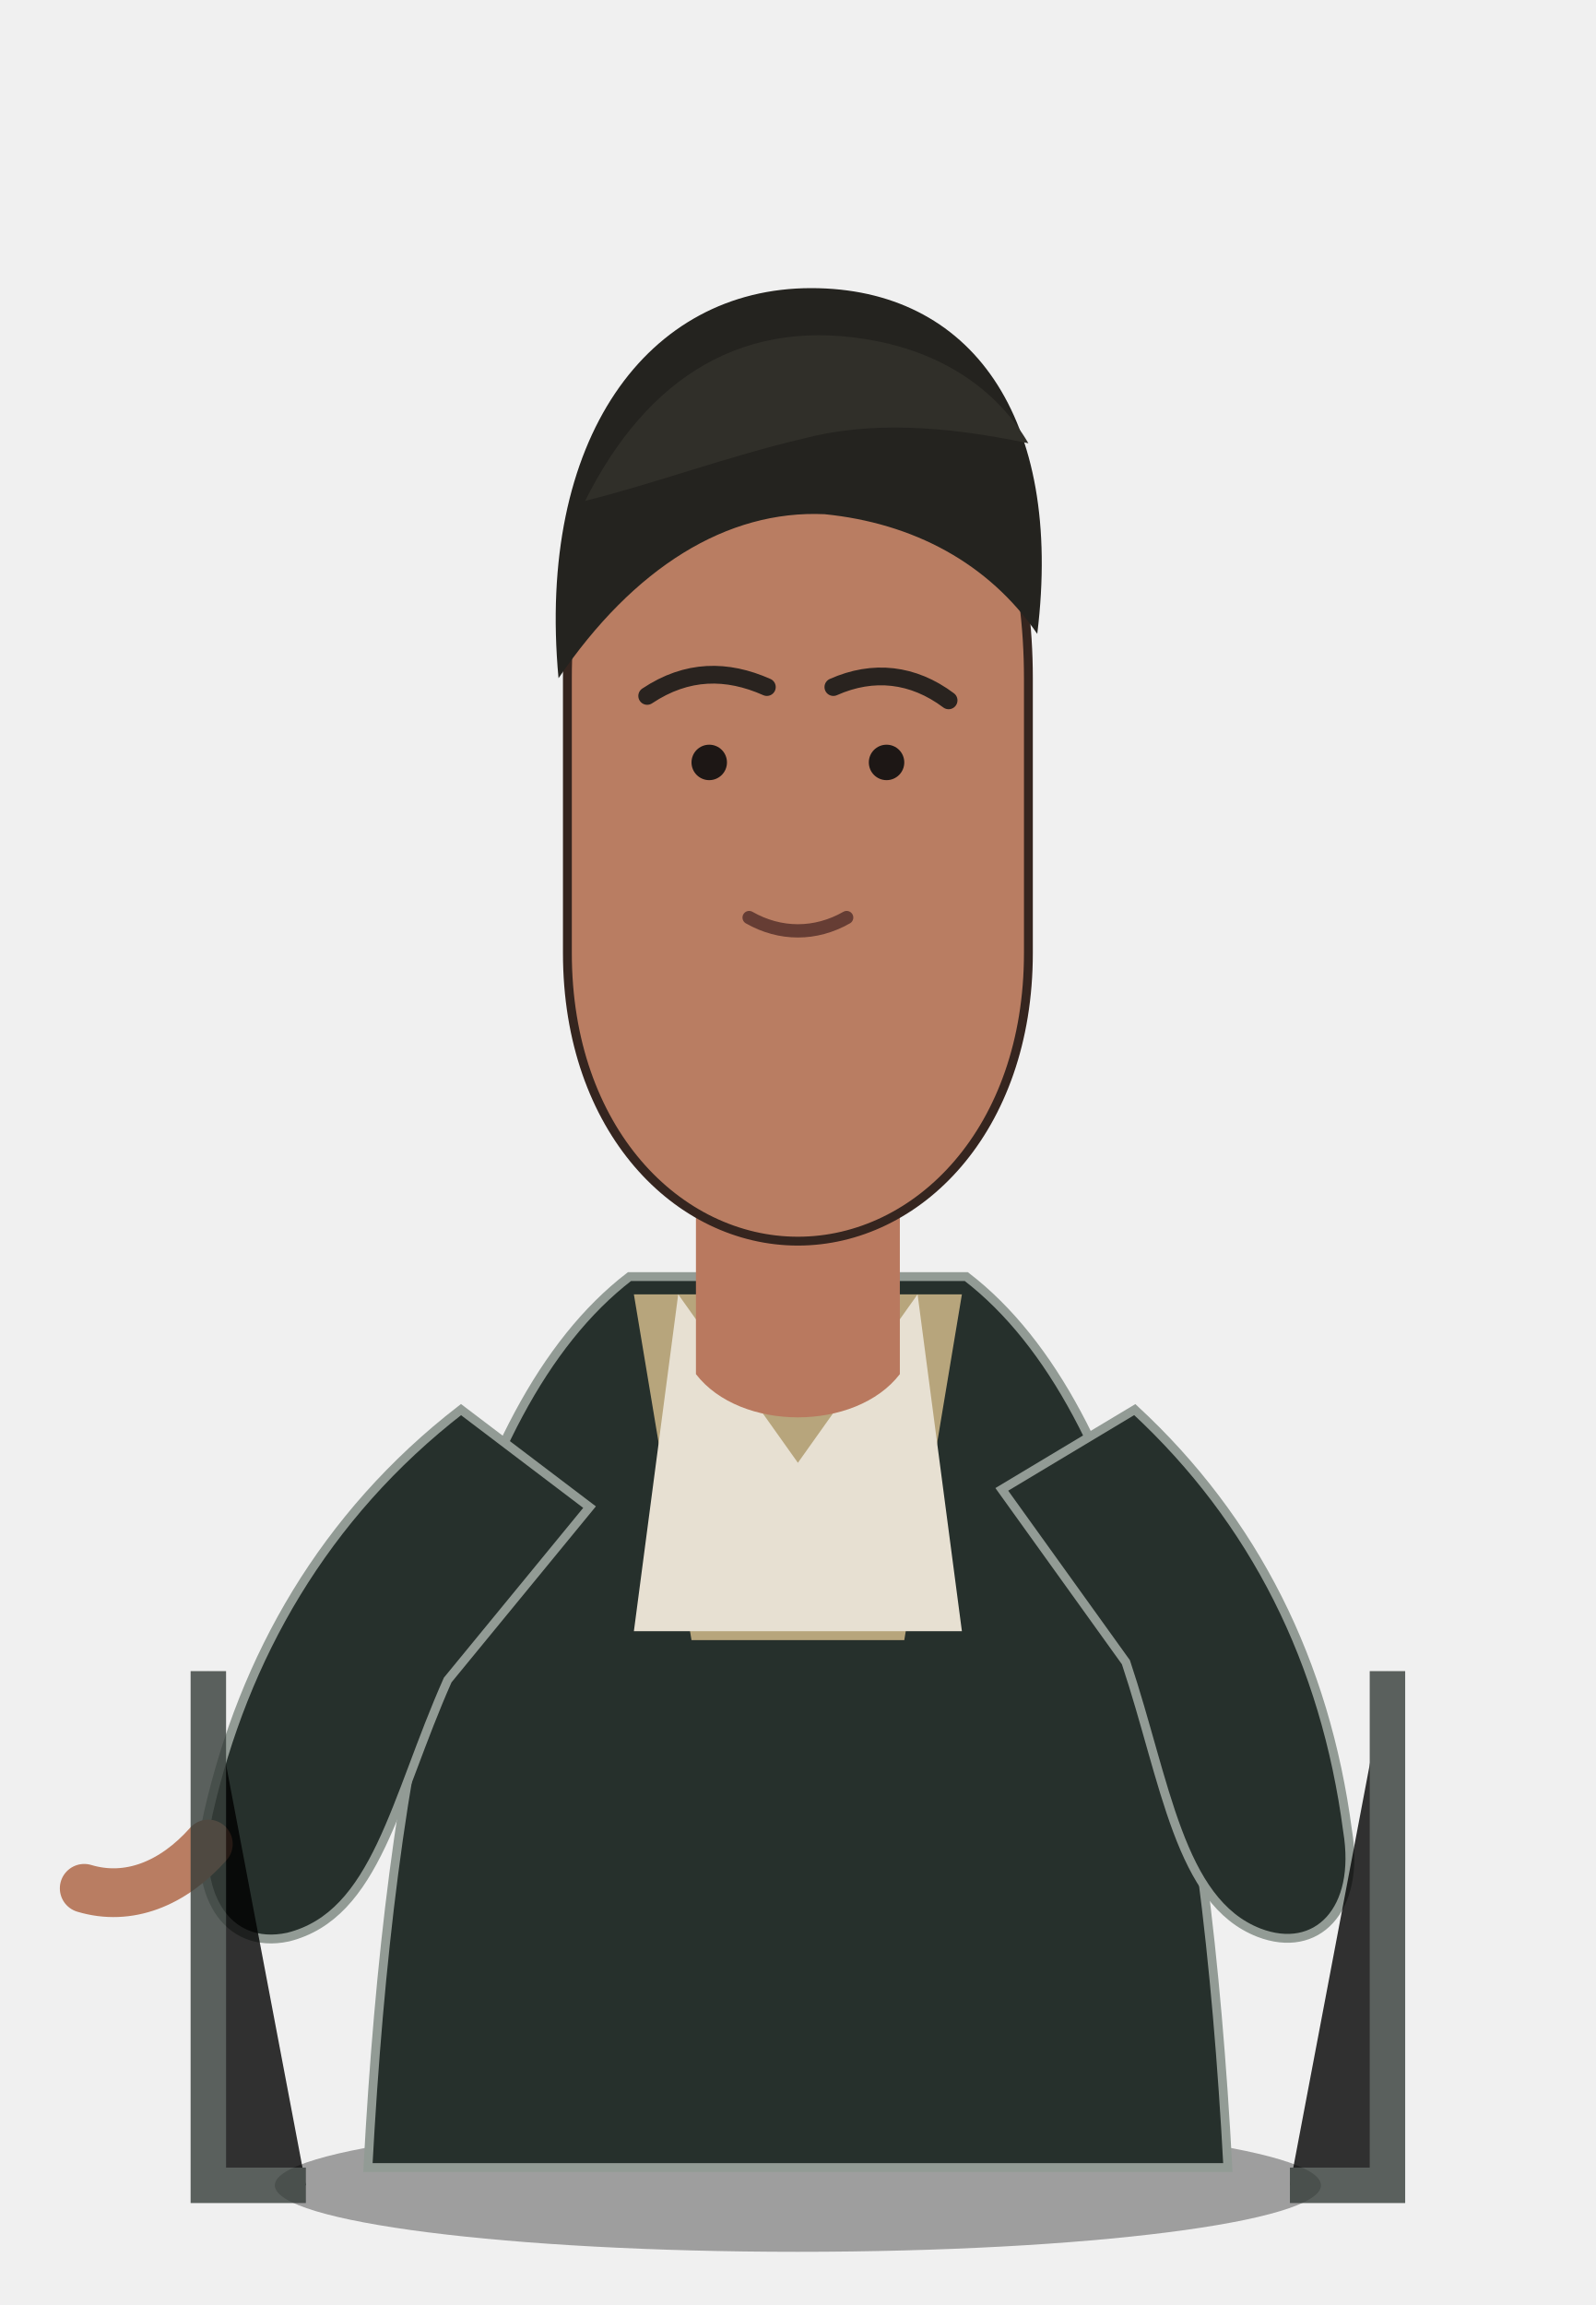
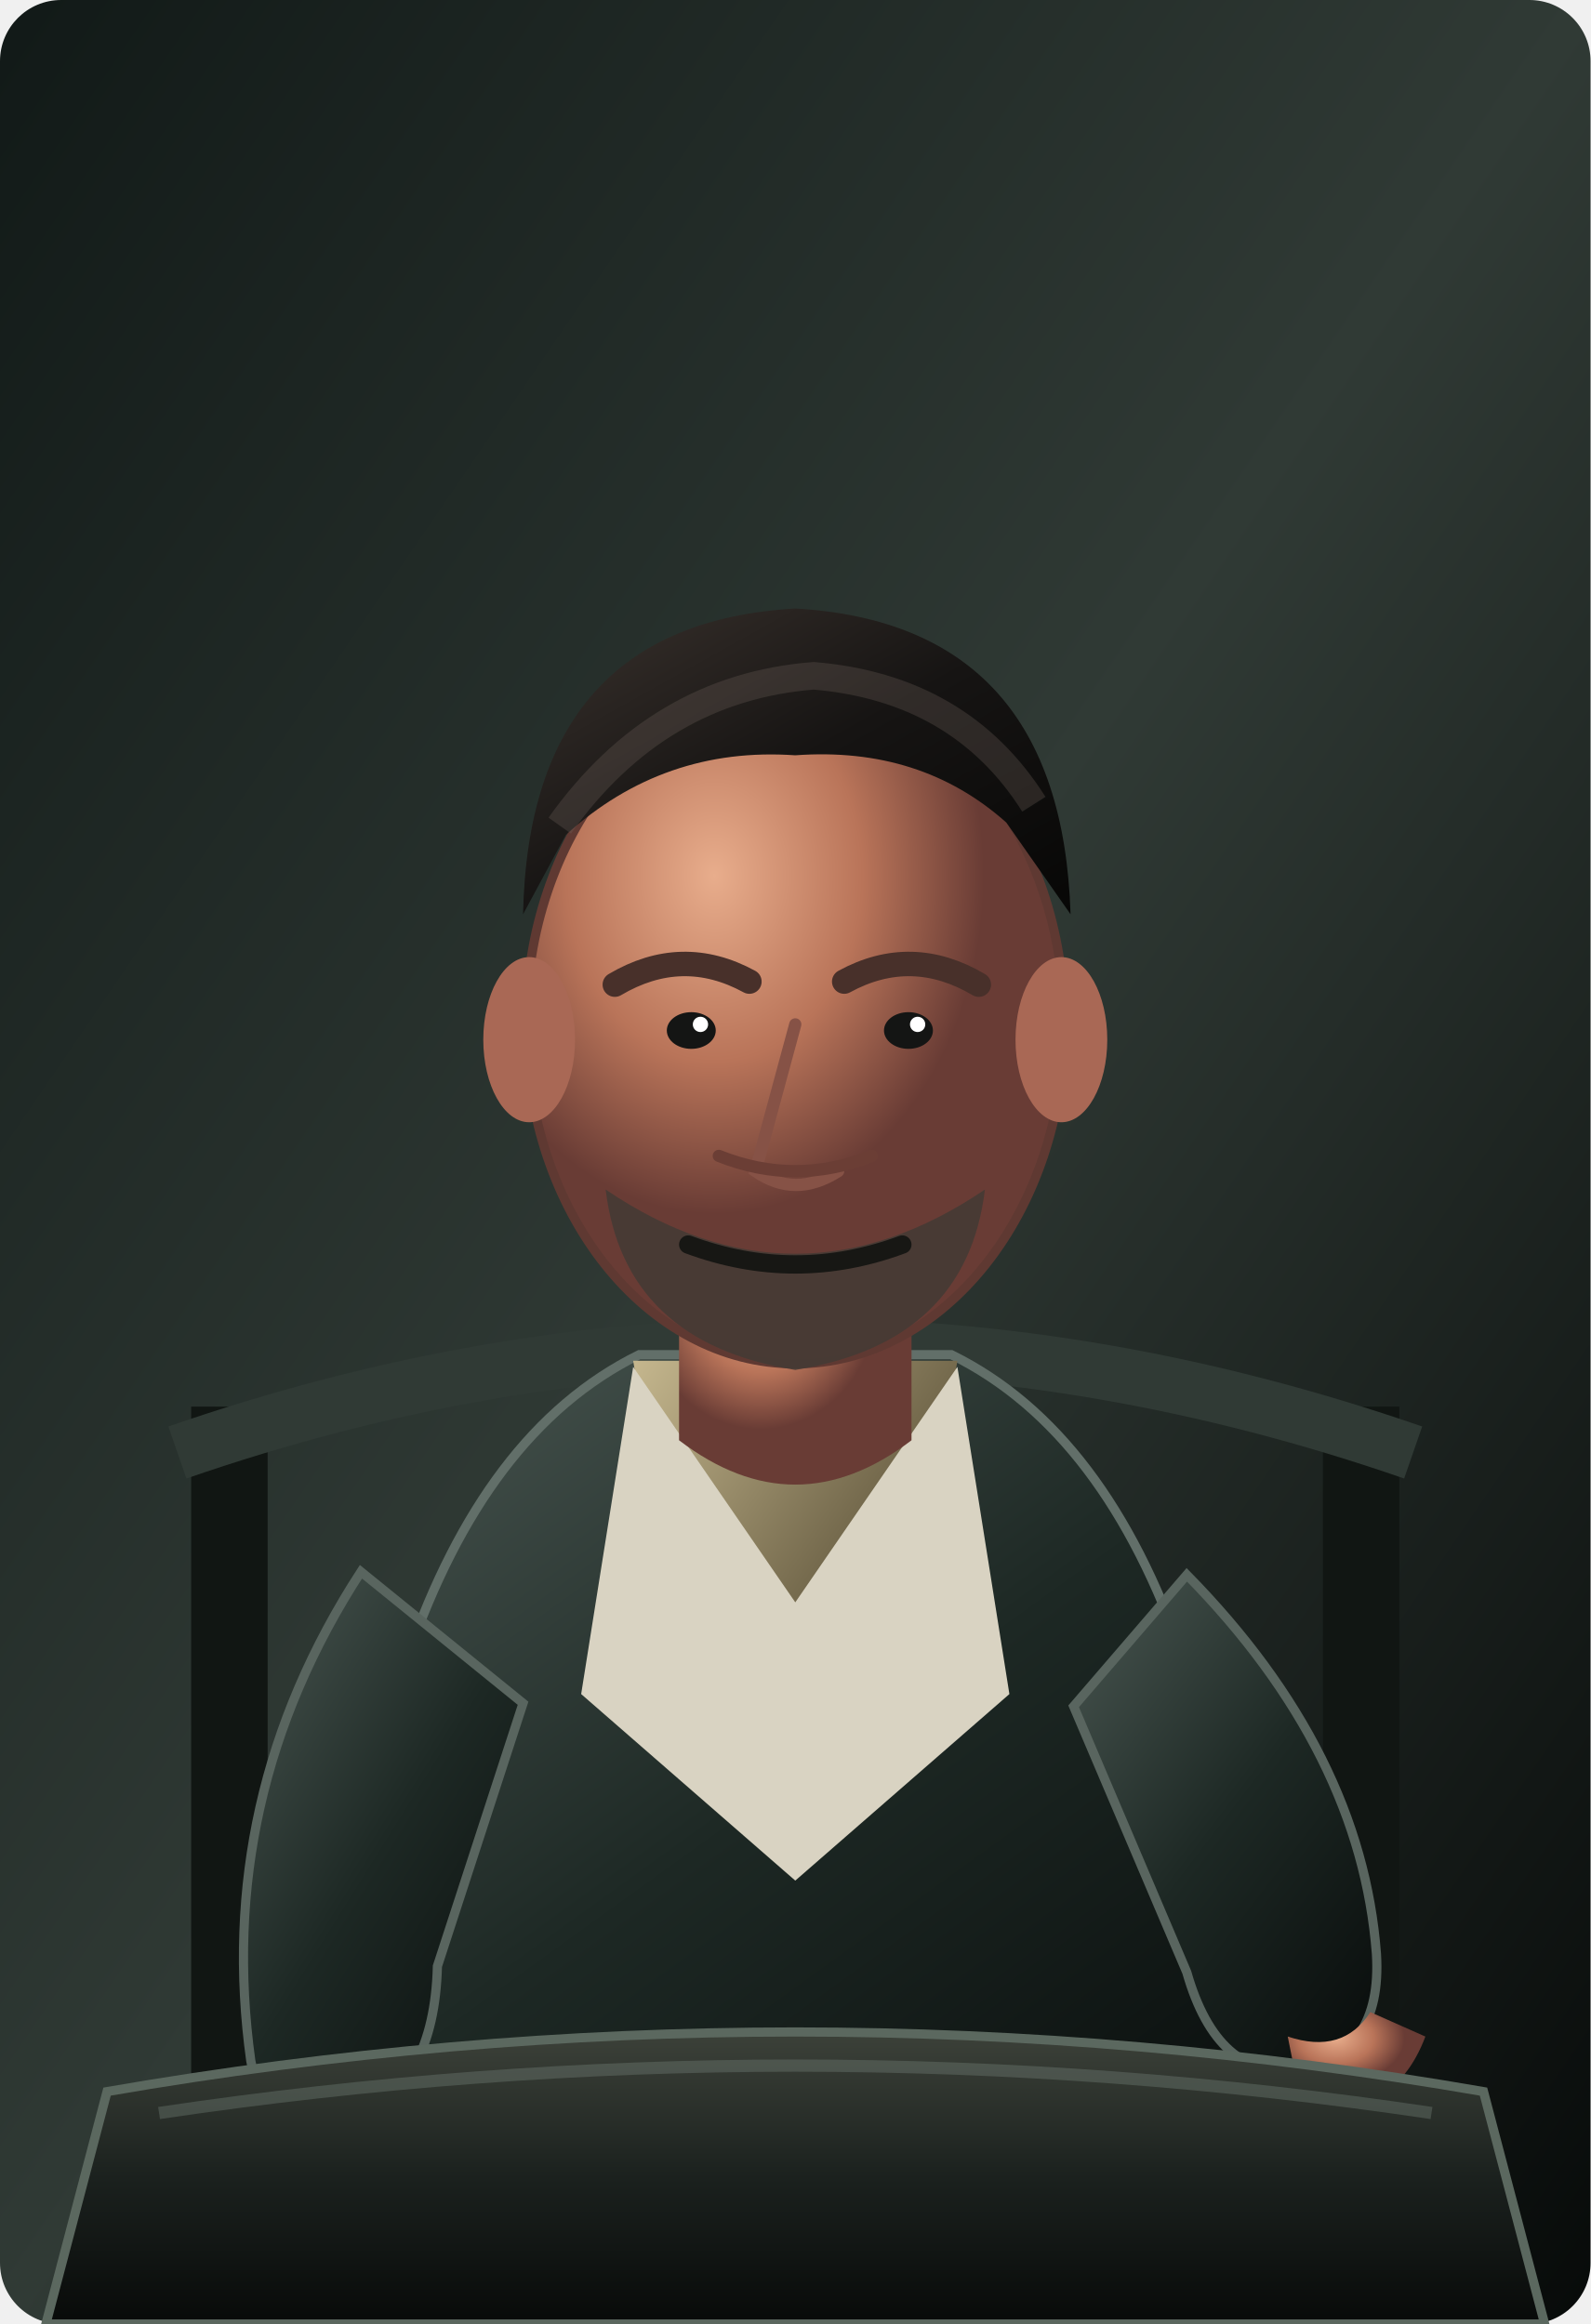
- <svg xmlns="http://www.w3.org/2000/svg" viewBox="0 0 360 520" role="img" aria-labelledby="title desc">
+ <svg xmlns="http://www.w3.org/2000/svg" viewBox="0 0 520 760">
+   <defs>
+     <linearGradient id="bg" x1="0" y1="0" x2="1" y2="1">
+       <stop stop-color="#111917" />
+       <stop offset=".5" stop-color="#303a35" />
+       <stop offset="1" stop-color="#070a09" />
+     </linearGradient>
+     <radialGradient id="skin" cx=".35" cy=".28">
+       <stop stop-color="#e8ad8c" />
+       <stop offset=".55" stop-color="#b97459" />
+       <stop offset="1" stop-color="#693c35" />
+     </radialGradient>
+     <linearGradient id="hair" x1="0" y1="0" x2="1" y2="1">
+       <stop stop-color="#3b332e" />
+       <stop offset=".5" stop-color="#161413" />
+       <stop offset="1" stop-color="#070706" />
+     </linearGradient>
+     <linearGradient id="coat" x1=".1" y1="0" x2=".9" y2="1">
+       <stop stop-color="#46534e" />
+       <stop offset=".5" stop-color="#1d2824" />
+       <stop offset="1" stop-color="#0a0e0d" />
+     </linearGradient>
+     <linearGradient id="shirt" x1="0" y1="0" x2="1" y2="1">
+       <stop stop-color="#c5b78e" />
+       <stop offset=".5" stop-color="#766b4e" />
+       <stop offset="1" stop-color="#29261c" />
+     </linearGradient>
+     <linearGradient id="table" x1="0" y1="0" x2="0" y2="1">
+       <stop stop-color="#3c4139" />
+       <stop offset=".5" stop-color="#1b211e" />
+       <stop offset="1" stop-color="#080a09" />
+     </linearGradient>
+     <filter id="shadow">
+       <feGaussianBlur stdDeviation="12" />
+     </filter>
+   </defs>
  <style>
- @keyframes breathe{0%,100%{transform:translateY(0)}50%{transform:translateY(-3px)}}
- @keyframes gesture{0%,100%{transform:rotate(0deg)}45%{transform:rotate(7deg)}70%{transform:rotate(-3deg)}}
- @keyframes nod{0%,100%{transform:rotate(0deg)}45%{transform:rotate(-2deg)}}
- .person{transform-box:fill-box;transform-origin:center bottom;animation:breathe 3.5s ease-in-out infinite}
- .gesture{transform-box:fill-box;transform-origin:20% 20%;animation:gesture 3s ease-in-out infinite}
- .head{transform-box:fill-box;transform-origin:center bottom;animation:nod 4.8s ease-in-out infinite}
+ @keyframes breath{0%,100%{transform:translateY(0) scaleY(1)}50%{transform:translateY(-4px) scaleY(1.008)}}
+ @keyframes head{0%,100%{transform:rotate(0deg)}42%{transform:rotate(1.6deg)}70%{transform:rotate(-.6deg)}}
+ @keyframes hand{0%,100%{transform:rotate(0deg) translateY(0)}48%{transform:rotate(7deg) translateY(-5px)}70%{transform:rotate(-2deg)}}
+ .person{transform-box:fill-box;transform-origin:center bottom;animation:breath 4.1s ease-in-out infinite}
+ .head{transform-box:fill-box;transform-origin:50% 80%;animation:head 5.9s ease-in-out infinite}
+ .hand{transform-box:fill-box;transform-origin:15% 20%;animation:hand 3.4s ease-in-out infinite}
</style>
+   <rect width="520" height="760" rx="20" fill="url(#bg)" />
+   <ellipse cx="260" cy="715" rx="205" ry="34" fill="#000" opacity=".55" filter="url(#shadow)" />
  <g class="person">
-     <ellipse cx="180" cy="493" rx="118" ry="15" fill="#050505" opacity=".35" />
-     <path d="M83 489c5-93 20-171 59-201h76c39 30 54 108 59 201z" fill="#26302c" stroke="#929b95" stroke-width="2" />
-     <path d="M143 292h74l-13 78h-48z" fill="#b7a57c" />
-     <path d="M153 292l27 38 27-38 10 76h-74z" fill="#e7e0d2" />
-     <path d="M157 273h46v37c-10 13-36 13-46 0z" fill="#b9795f" />
+     <path d="M75 735V460M445 735V460" stroke="#111613" stroke-width="25" />
+     <path d="M58 475Q260 405 462 475" fill="none" stroke="#303a35" stroke-width="18" />
+     <path d="M105 724c6-146 35-247 104-281h102c69 34 98 135 104 281z" fill="url(#coat)" stroke="#626f69" stroke-width="3" />
+     <path d="M207 445h106l-18 108-35 46-35-46z" fill="url(#shirt)" />
+     <path d="M207 447l53 77 53-77 17 107-70 61-70-61z" fill="#d9d3c2" />
+     <path d="M118 514Q70 588 82 674Q88 704 116 693Q142 682 143 643L171 557z" fill="url(#coat)" stroke="#59655f" stroke-width="3" />
+     <g class="hand">
+       <path d="M388 515Q445 573 450 639Q452 672 424 677Q398 680 388 645L351 558z" fill="url(#coat)" stroke="#59655f" stroke-width="3" />
+       <path d="M421 666q18 6 27-8l18 8q-11 29-41 20z" fill="url(#skin)" />
+     </g>
+     <path d="M222 403h76v68q-38 29-76 0z" fill="url(#skin)" />
    <g class="head">
-       <path d="M128 153c0-48 24-79 52-79s52 31 52 79v62c0 40-25 65-52 65s-52-25-52-65z" fill="#b97d62" stroke="#35251f" stroke-width="2" />
-       <path d="M126 153c-5-54 20-88 57-88 36 0 57 29 51 78-11-16-28-25-48-27-22-1-43 12-60 37z" fill="#24231f" />
-       <path d="M132 113c14-28 36-42 66-36 15 3 27 11 34 23-19-4-36-5-51-1-17 4-33 10-49 14z" fill="#302f29" />
-       <circle cx="160" cy="172" r="4" fill="#1d1715" />
-       <circle cx="200" cy="172" r="4" fill="#1d1715" />
-       <path d="M169 207c7 4 15 4 22 0" fill="none" stroke="#663d34" stroke-width="3" stroke-linecap="round" />
-       <path d="M146 157c9-6 18-6 27-2M188 155c9-4 18-3 26 3" fill="none" stroke="#29231f" stroke-width="4" stroke-linecap="round" />
+       <ellipse cx="260" cy="335" rx="88" ry="111" fill="url(#skin)" stroke="#5f3932" stroke-width="3" />
+       <ellipse cx="173" cy="340" rx="15" ry="27" fill="#a96855" />
+       <ellipse cx="347" cy="340" rx="15" ry="27" fill="#a96855" />
+       <path d="M171 299Q173 204 260 199Q347 204 350 299L329 269Q301 244 260 247Q217 244 185 273z" fill="url(#hair)" />
+       <path d="M183 270Q215 225 266 221Q314 225 338 263" fill="none" stroke="#6e625a" stroke-width="9" opacity=".3" />
+       <path d="M201 322Q223 309 245 321M276 321Q298 309 320 322" fill="none" stroke="#48302a" stroke-width="8" stroke-linecap="round" />
+       <ellipse cx="226" cy="337" rx="8" ry="6" fill="#141514" />
+       <ellipse cx="297" cy="337" rx="8" ry="6" fill="#141514" />
+       <circle cx="229" cy="335" r="2.5" fill="#fff" />
+       <circle cx="300" cy="335" r="2.5" fill="#fff" />
+       <path d="M260 335l-13 48q13 9 27 0" fill="none" stroke="#865246" stroke-width="4" stroke-linecap="round" />
+       <path d="M198 389Q260 431 322 389Q316 439 260 448Q204 439 198 389z" fill="#453a34" opacity=".9" />
+       <path d="M225 407Q260 420 295 407" fill="none" stroke="#171714" stroke-width="6" stroke-linecap="round" />
+       <path d="M235 378Q260 388 285 378" fill="none" stroke="#6b3e35" stroke-width="4" stroke-linecap="round" />
    </g>
-     <g class="gesture">
-       <path d="M104 318c-31 24-49 56-57 91-4 18 4 31 18 28 20-5 24-31 36-58l32-39z" fill="#26302c" stroke="#929b95" stroke-width="2" />
-       <path d="M47 416c-8 9-18 13-28 10" fill="none" stroke="#b97d62" stroke-width="11" stroke-linecap="round" />
-     </g>
-     <path d="M256 318c27 25 43 57 48 95 3 18-7 28-20 23-18-7-21-34-30-61l-28-39z" fill="#26302c" stroke="#929b95" stroke-width="2" />
-     <path d="M69 493h-22v-116M291 493h22v-116" stroke="#343c38" stroke-width="8" opacity=".8" />
+     <path d="M156 684q30-25 61-4l23 22q-33 18-64 4zM364 684q-30-25-61-4l-23 22q33 18 64 4z" fill="url(#skin)" />
  </g>
+   <path d="M35 684Q260 645 485 684L505 760H15z" fill="url(#table)" stroke="#5b685f" stroke-width="3" />
+   <path d="M52 691Q260 660 468 691" fill="none" stroke="#78877e" stroke-width="4" opacity=".35" />
</svg>
